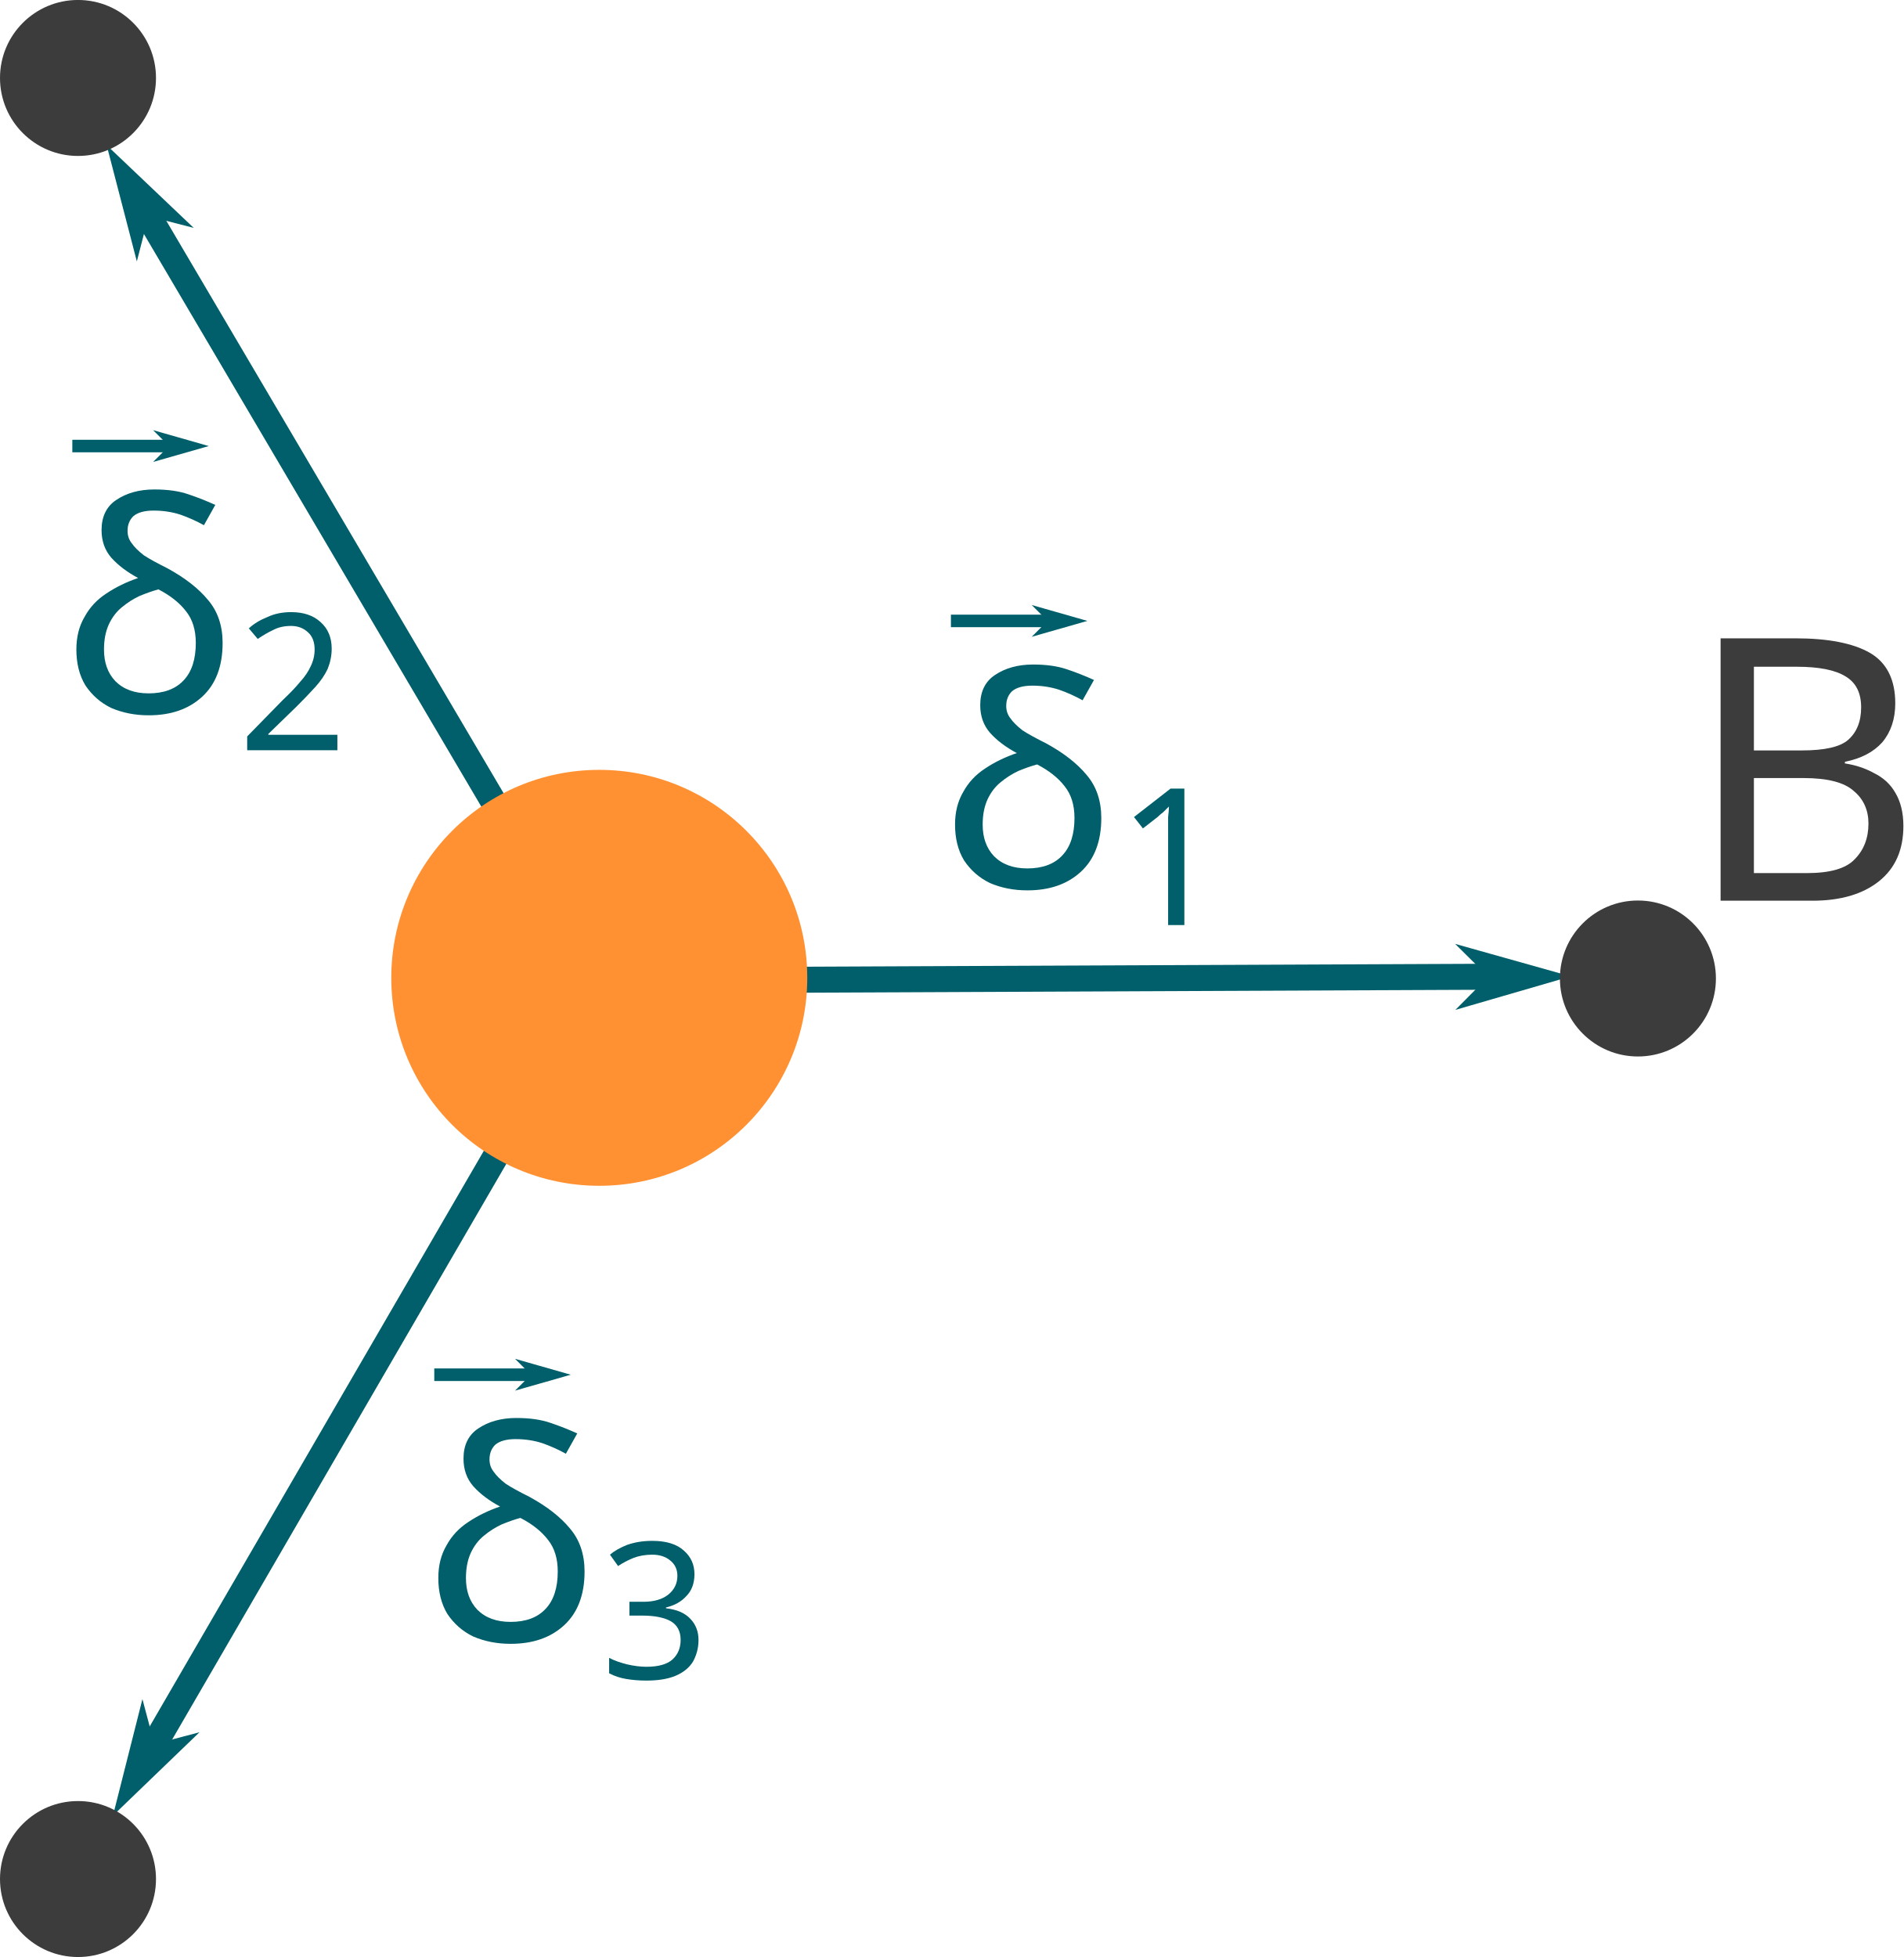
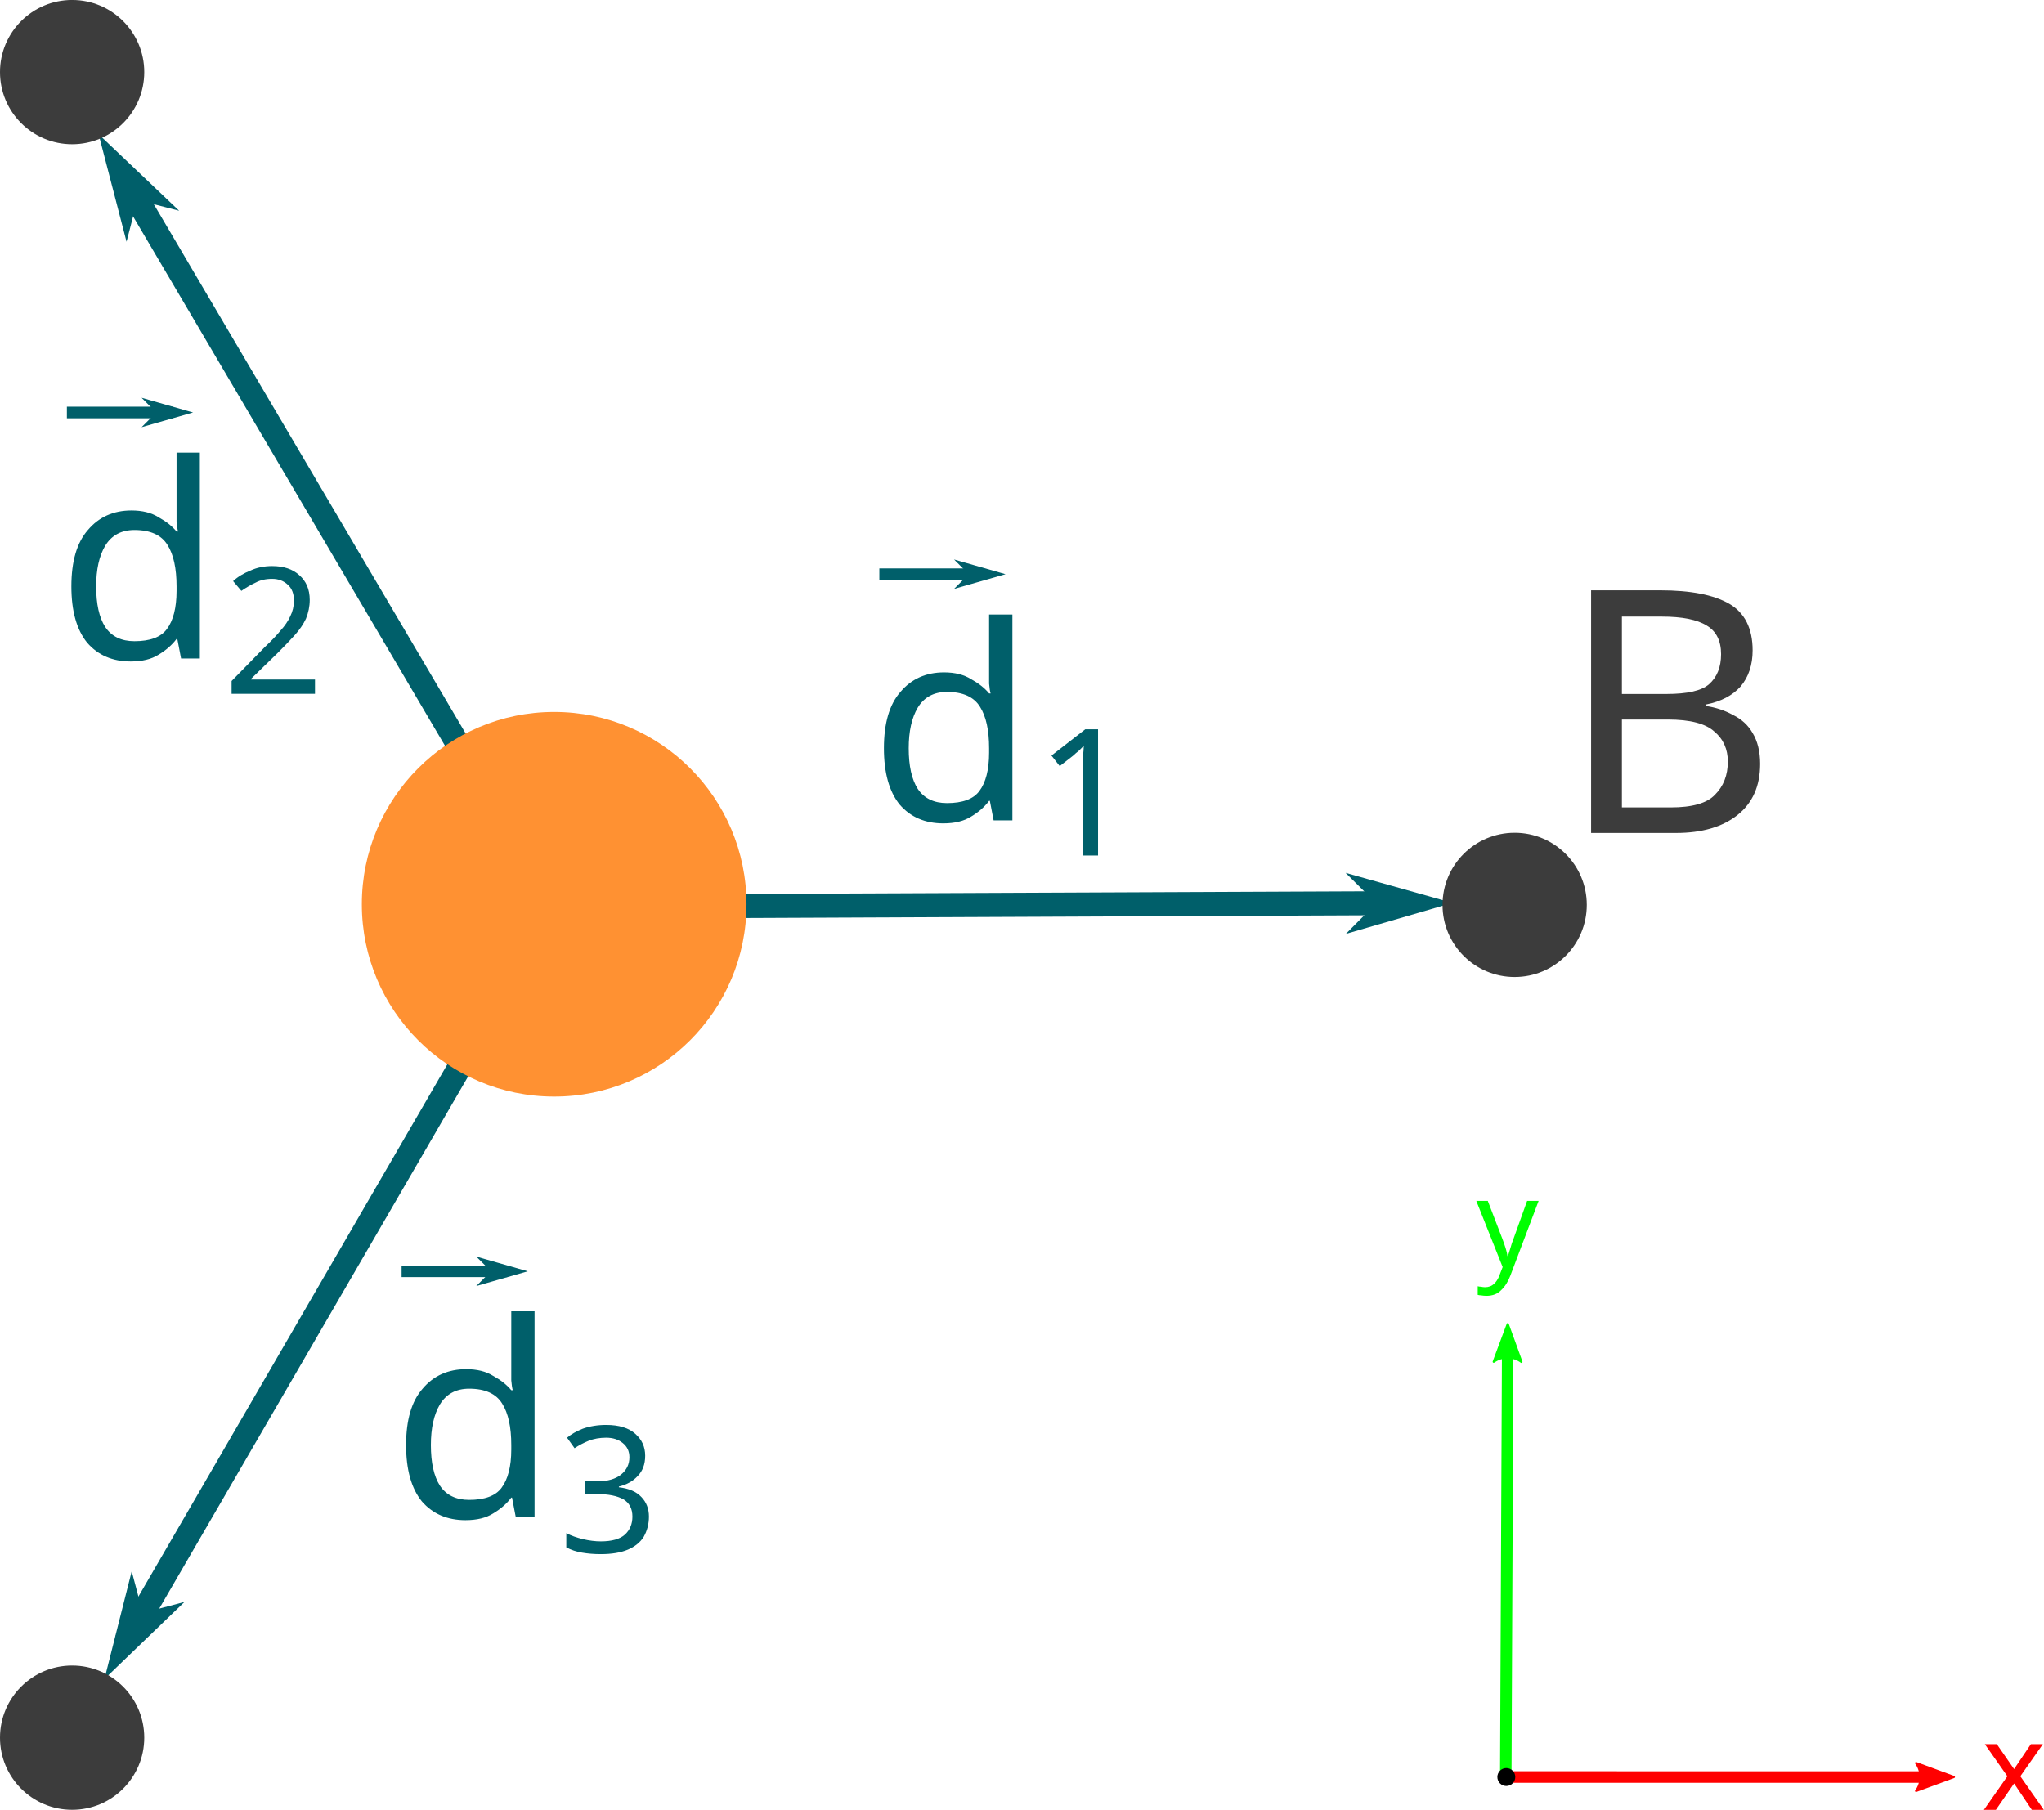
- <svg xmlns="http://www.w3.org/2000/svg" width="36.607mm" height="37.641mm" viewBox="0 0 36.607 37.641" version="1.1" id="svg5">
+ <svg xmlns="http://www.w3.org/2000/svg" width="42.509mm" height="37.641mm" viewBox="0 0 42.509 37.641" version="1.1" id="svg5">
  <defs id="defs2">
    <marker style="overflow:visible" id="Arrow2Send" refX="0" refY="0" orient="auto">
      <path transform="matrix(-0.3,0,0,-0.3,0.69,0)" d="M 8.719,4.034 -2.207,0.016 8.719,-4.002 c -1.745,2.372 -1.735,5.617 -6e-7,8.035 z" style="fill:context-stroke;fill-rule:evenodd;stroke:context-stroke;stroke-width:0.625;stroke-linejoin:round" id="path31852" />
    </marker>
    <marker style="overflow:visible" id="marker32352" refX="0" refY="0" orient="auto">
      <path transform="matrix(0.2,0,0,0.2,1.2,0)" style="fill:context-stroke;fill-rule:evenodd;stroke:context-stroke;stroke-width:1pt" d="M 0,0 5,-5 -12.5,0 5,5 Z" id="path32350" />
    </marker>
    <marker style="overflow:visible" id="Arrow1Send" refX="0" refY="0" orient="auto">
      <path transform="matrix(-0.2,0,0,-0.2,-1.2,0)" style="fill:context-stroke;fill-rule:evenodd;stroke:context-stroke;stroke-width:1pt" d="M 0,0 5,-5 -12.5,0 5,5 Z" id="path31834" />
    </marker>
    <marker style="overflow:visible" id="Arrow1Sstart" refX="0" refY="0" orient="auto">
      <path transform="matrix(0.2,0,0,0.2,1.2,0)" style="fill:context-stroke;fill-rule:evenodd;stroke:context-stroke;stroke-width:1pt" d="M 0,0 5,-5 -12.5,0 5,5 Z" id="path31831" />
    </marker>
    <rect x="37.795" y="491.339" width="113.386" height="75.591" id="rect26887" />
    <marker style="overflow:visible" id="Arrow1Sstart-8" refX="0" refY="0" orient="auto">
      <path transform="matrix(0.2,0,0,0.2,1.2,0)" style="fill:context-stroke;fill-rule:evenodd;stroke:context-stroke;stroke-width:1pt" d="M 0,0 5,-5 -12.5,0 5,5 Z" id="path31831-8" />
    </marker>
    <marker style="overflow:visible" id="Arrow1Sstart-9" refX="0" refY="0" orient="auto">
      <path transform="matrix(0.2,0,0,0.2,1.2,0)" style="fill:context-stroke;fill-rule:evenodd;stroke:context-stroke;stroke-width:1pt" d="M 0,0 5,-5 -12.5,0 5,5 Z" id="path31831-2" />
    </marker>
    <marker style="overflow:visible" id="Arrow1Sstart-2" refX="0" refY="0" orient="auto">
      <path transform="matrix(0.2,0,0,0.2,1.2,0)" style="fill:context-stroke;fill-rule:evenodd;stroke:context-stroke;stroke-width:1pt" d="M 0,0 5,-5 -12.5,0 5,5 Z" id="path31831-6" />
    </marker>
    <marker style="overflow:visible" id="Arrow1Sstart-3" refX="0" refY="0" orient="auto">
      <path transform="matrix(0.2,0,0,0.2,1.2,0)" style="fill:context-stroke;fill-rule:evenodd;stroke:context-stroke;stroke-width:1pt" d="M 0,0 5,-5 -12.5,0 5,5 Z" id="path31831-67" />
    </marker>
    <marker style="overflow:visible" id="Arrow1Sstart-29" refX="0" refY="0" orient="auto">
      <path transform="matrix(0.2,0,0,0.2,1.2,0)" style="fill:context-stroke;fill-rule:evenodd;stroke:context-stroke;stroke-width:1pt" d="M 0,0 5,-5 -12.5,0 5,5 Z" id="path31831-1" />
    </marker>
+     <marker style="overflow:visible" id="Arrow2Send-3" refX="0" refY="0" orient="auto" viewBox="0 0 3.465 2.598" markerWidth="3.465" markerHeight="2.598" preserveAspectRatio="xMidYMid">
+       <path transform="matrix(-0.3,0,0,-0.3,0.69,0)" d="M 8.719,4.034 -2.207,0.016 8.719,-4.002 c -1.745,2.372 -1.735,5.617 -6e-7,8.035 z" style="fill:context-stroke;fill-rule:evenodd;stroke:context-stroke;stroke-width:0.625;stroke-linejoin:round" id="path31852-6" />
+     </marker>
+     <marker style="overflow:visible" id="marker3002" refX="0" refY="0" orient="auto" viewBox="0 0 3.465 2.598" markerWidth="3.465" markerHeight="2.598" preserveAspectRatio="xMidYMid">
+       <path transform="matrix(-0.3,0,0,-0.3,0.69,0)" d="M 8.719,4.034 -2.207,0.016 8.719,-4.002 c -1.745,2.372 -1.735,5.617 -6e-7,8.035 z" style="fill:context-stroke;fill-rule:evenodd;stroke:context-stroke;stroke-width:0.625;stroke-linejoin:round" id="path3000" />
+     </marker>
  </defs>
  <g id="layer1" transform="translate(-88.5,-131.1795)">
    <path style="fill:none;stroke:#005f6a;stroke-width:0.5;stroke-linecap:butt;stroke-linejoin:miter;stroke-miterlimit:4;stroke-dasharray:none;stroke-opacity:1;marker-start:url(#marker32352)" d="M 117.816,149.963 100,150.04" id="path1030" />
    <path style="fill:none;stroke:#005f6a;stroke-width:0.5;stroke-linecap:butt;stroke-linejoin:miter;stroke-miterlimit:4;stroke-dasharray:none;stroke-opacity:1;marker-start:url(#marker32352)" d="m 91.004,134.74 c 9.021,15.312 9.021,15.312 9.021,15.312" id="path2056" />
    <path style="fill:none;stroke:#005f6a;stroke-width:0.5;stroke-linecap:butt;stroke-linejoin:miter;stroke-miterlimit:4;stroke-dasharray:none;stroke-opacity:1;marker-start:url(#marker32352)" d="M 91.121,165.328 100.025,149.987" id="path2171" />
    <circle style="fill:#3c3c3c;fill-opacity:1;stroke:none;stroke-width:1.5;stroke-miterlimit:4;stroke-dasharray:none;stroke-opacity:1" id="path2575" cx="90" cy="132.679" r="1.5" />
    <circle style="fill:#3c3c3c;fill-opacity:1;stroke:none;stroke-width:1.5;stroke-miterlimit:4;stroke-dasharray:none;stroke-opacity:1" id="path2575-0-6" cx="120" cy="150" r="1.5" />
    <text xml:space="preserve" style="font-style:normal;font-variant:normal;font-weight:normal;font-stretch:normal;font-size:5.644px;line-height:1.25;font-family:'Noto Serif Makasar';-inkscape-font-specification:'Noto Serif Makasar';fill:#000000;fill-opacity:1;stroke:none;stroke-width:0.265" x="106.57" y="148.239" id="text8256">
-       <tspan id="tspan8254" style="font-style:normal;font-variant:normal;font-weight:normal;font-stretch:normal;font-size:5.644px;font-family:'Noto Serif Makasar';-inkscape-font-specification:'Noto Serif Makasar';fill:#005f6a;fill-opacity:1;stroke-width:0.265" x="106.57" y="148.239">δ<tspan style="font-style:normal;font-variant:normal;font-weight:normal;font-stretch:normal;font-size:3.669px;font-family:'Noto Serif Makasar';-inkscape-font-specification:'Noto Serif Makasar';baseline-shift:sub" id="tspan15002">1</tspan>
+       <tspan id="tspan8254" style="font-style:normal;font-variant:normal;font-weight:normal;font-stretch:normal;font-size:5.644px;font-family:'Noto Serif Makasar';-inkscape-font-specification:'Noto Serif Makasar';fill:#005f6a;fill-opacity:1;stroke-width:0.265" x="106.57" y="148.239">d<tspan style="font-size:65%;baseline-shift:sub" id="tspan488">1</tspan>
      </tspan>
    </text>
    <text xml:space="preserve" transform="scale(0.2645833)" id="text26885" style="font-style:normal;font-variant:normal;font-weight:normal;font-stretch:normal;font-size:40px;line-height:1.25;font-family:'Noto Serif Makasar';-inkscape-font-specification:'Noto Serif Makasar';white-space:pre;shape-inside:url(#rect26887);display:inline;fill:#000000;fill-opacity:1;stroke:none" />
    <path style="fill:none;stroke:#005f6a;stroke-width:0.241;stroke-linecap:butt;stroke-linejoin:miter;stroke-miterlimit:4;stroke-dasharray:none;stroke-opacity:1;marker-start:url(#Arrow1Sstart)" d="m 108.982,143.122 c -2.194,0 -2.194,0 -2.194,0" id="path31594" />
    <circle style="fill:#3c3c3c;fill-opacity:1;stroke:none;stroke-width:1.5;stroke-miterlimit:4;stroke-dasharray:none;stroke-opacity:1" id="path2575-0-0" cx="90" cy="167.321" r="1.5" />
    <text xml:space="preserve" style="font-style:normal;font-variant:normal;font-weight:normal;font-stretch:normal;font-size:5.644px;line-height:1.25;font-family:'Noto Serif Makasar';-inkscape-font-specification:'Noto Serif Makasar';fill:#000000;fill-opacity:1;stroke:none;stroke-width:0.265" x="96.633" y="162.738" id="text8256-5">
-       <tspan id="tspan8254-3" style="font-style:normal;font-variant:normal;font-weight:normal;font-stretch:normal;font-size:5.644px;font-family:'Noto Serif Makasar';-inkscape-font-specification:'Noto Serif Makasar';fill:#005f6a;fill-opacity:1;stroke-width:0.265" x="96.633" y="162.738">δ<tspan style="font-size:65%;baseline-shift:sub" id="tspan10036">3</tspan>
+       <tspan id="tspan8254-3" style="font-style:normal;font-variant:normal;font-weight:normal;font-stretch:normal;font-size:5.644px;font-family:'Noto Serif Makasar';-inkscape-font-specification:'Noto Serif Makasar';fill:#005f6a;fill-opacity:1;stroke-width:0.265" x="96.633" y="162.738">d<tspan style="font-size:65%;baseline-shift:sub" id="tspan492">3</tspan>
      </tspan>
    </text>
    <path style="fill:none;stroke:#005f6a;stroke-width:0.241;stroke-linecap:butt;stroke-linejoin:miter;stroke-miterlimit:4;stroke-dasharray:none;stroke-opacity:1;marker-start:url(#Arrow1Sstart-3)" d="m 99.046,157.621 c -2.194,0 -2.194,0 -2.194,0" id="path31594-6" />
    <text xml:space="preserve" style="font-style:normal;font-variant:normal;font-weight:normal;font-stretch:normal;font-size:5.644px;line-height:1.25;font-family:'Noto Serif Makasar';-inkscape-font-specification:'Noto Serif Makasar';fill:#000000;fill-opacity:1;stroke:none;stroke-width:0.265" x="89.672" y="144.876" id="text8256-2">
-       <tspan id="tspan8254-7" style="font-style:normal;font-variant:normal;font-weight:normal;font-stretch:normal;font-size:5.644px;font-family:'Noto Serif Makasar';-inkscape-font-specification:'Noto Serif Makasar';fill:#005f6a;fill-opacity:1;stroke-width:0.265" x="89.672" y="144.876">δ<tspan style="font-size:65%;baseline-shift:sub" id="tspan3344">2</tspan>
+       <tspan id="tspan8254-7" style="font-style:normal;font-variant:normal;font-weight:normal;font-stretch:normal;font-size:5.644px;font-family:'Noto Serif Makasar';-inkscape-font-specification:'Noto Serif Makasar';fill:#005f6a;fill-opacity:1;stroke-width:0.265" x="89.672" y="144.876">d<tspan style="font-size:65%;baseline-shift:sub" id="tspan490">2</tspan>
      </tspan>
    </text>
    <path style="fill:none;stroke:#005f6a;stroke-width:0.241;stroke-linecap:butt;stroke-linejoin:miter;stroke-miterlimit:4;stroke-dasharray:none;stroke-opacity:1;marker-start:url(#Arrow1Sstart-29)" d="m 92.085,139.759 c -2.194,0 -2.194,0 -2.194,0" id="path31594-9" />
    <circle style="fill:#ff9132;fill-opacity:1;stroke:none;stroke-width:1.5;stroke-miterlimit:4;stroke-dasharray:none" id="path1145" cx="100.025" cy="149.987" r="4" />
    <text xml:space="preserve" style="font-style:normal;font-weight:normal;font-size:7.056px;line-height:1.25;font-family:sans-serif;fill:#3c3c3c;fill-opacity:1;stroke:none;stroke-width:0.265" x="120.902" y="148.505" id="text12830-2">
      <tspan id="tspan12828-3" style="font-size:7.056px;fill:#3c3c3c;fill-opacity:1;stroke-width:0.265" x="120.902" y="148.505">B</tspan>
    </text>
+     <g id="g3004" transform="matrix(0.6381335,0,0,0.6381335,30.54171,94.88342)">
+       <path style="fill:none;stroke:#00ff00;stroke-width:0.374;stroke-linecap:butt;stroke-linejoin:miter;stroke-dasharray:none;stroke-opacity:1;marker-end:url(#Arrow2Send-3)" d="m 139.898,114.798 0.064,-14.255" id="path702" />
+       <path style="fill:none;stroke:#ff0000;stroke-width:0.376px;stroke-linecap:butt;stroke-linejoin:miter;stroke-opacity:1;marker-end:url(#Arrow2Send-3)" d="m 139.712,114.798 14.283,8.2e-4" id="path704" />
+       <text xml:space="preserve" style="font-style:normal;font-weight:normal;font-size:3.985px;line-height:1.25;font-family:sans-serif;fill:#000000;fill-opacity:1;stroke:none;stroke-width:0.374" x="138.939" y="98.158" id="text1734">
+         <tspan id="tspan1732" style="font-size:3.985px;fill:#00ff00;fill-opacity:1;stroke-width:0.374" x="138.939" y="98.158">y</tspan>
+       </text>
+       <text xml:space="preserve" style="font-style:normal;font-weight:normal;font-size:3.985px;line-height:1.25;font-family:sans-serif;fill:#000000;fill-opacity:1;stroke:none;stroke-width:0.374" x="155.403" y="115.865" id="text1788">
+         <tspan id="tspan1786" style="font-size:3.985px;fill:#ff0000;fill-opacity:1;stroke-width:0.374" x="155.403" y="115.865">x</tspan>
+       </text>
+       <circle style="fill:#000000;fill-opacity:1;stroke:none;stroke-width:0.088;stroke-dasharray:none;stroke-opacity:1" id="path2884" cx="139.916" cy="114.798" r="0.292" />
+     </g>
  </g>
</svg>
